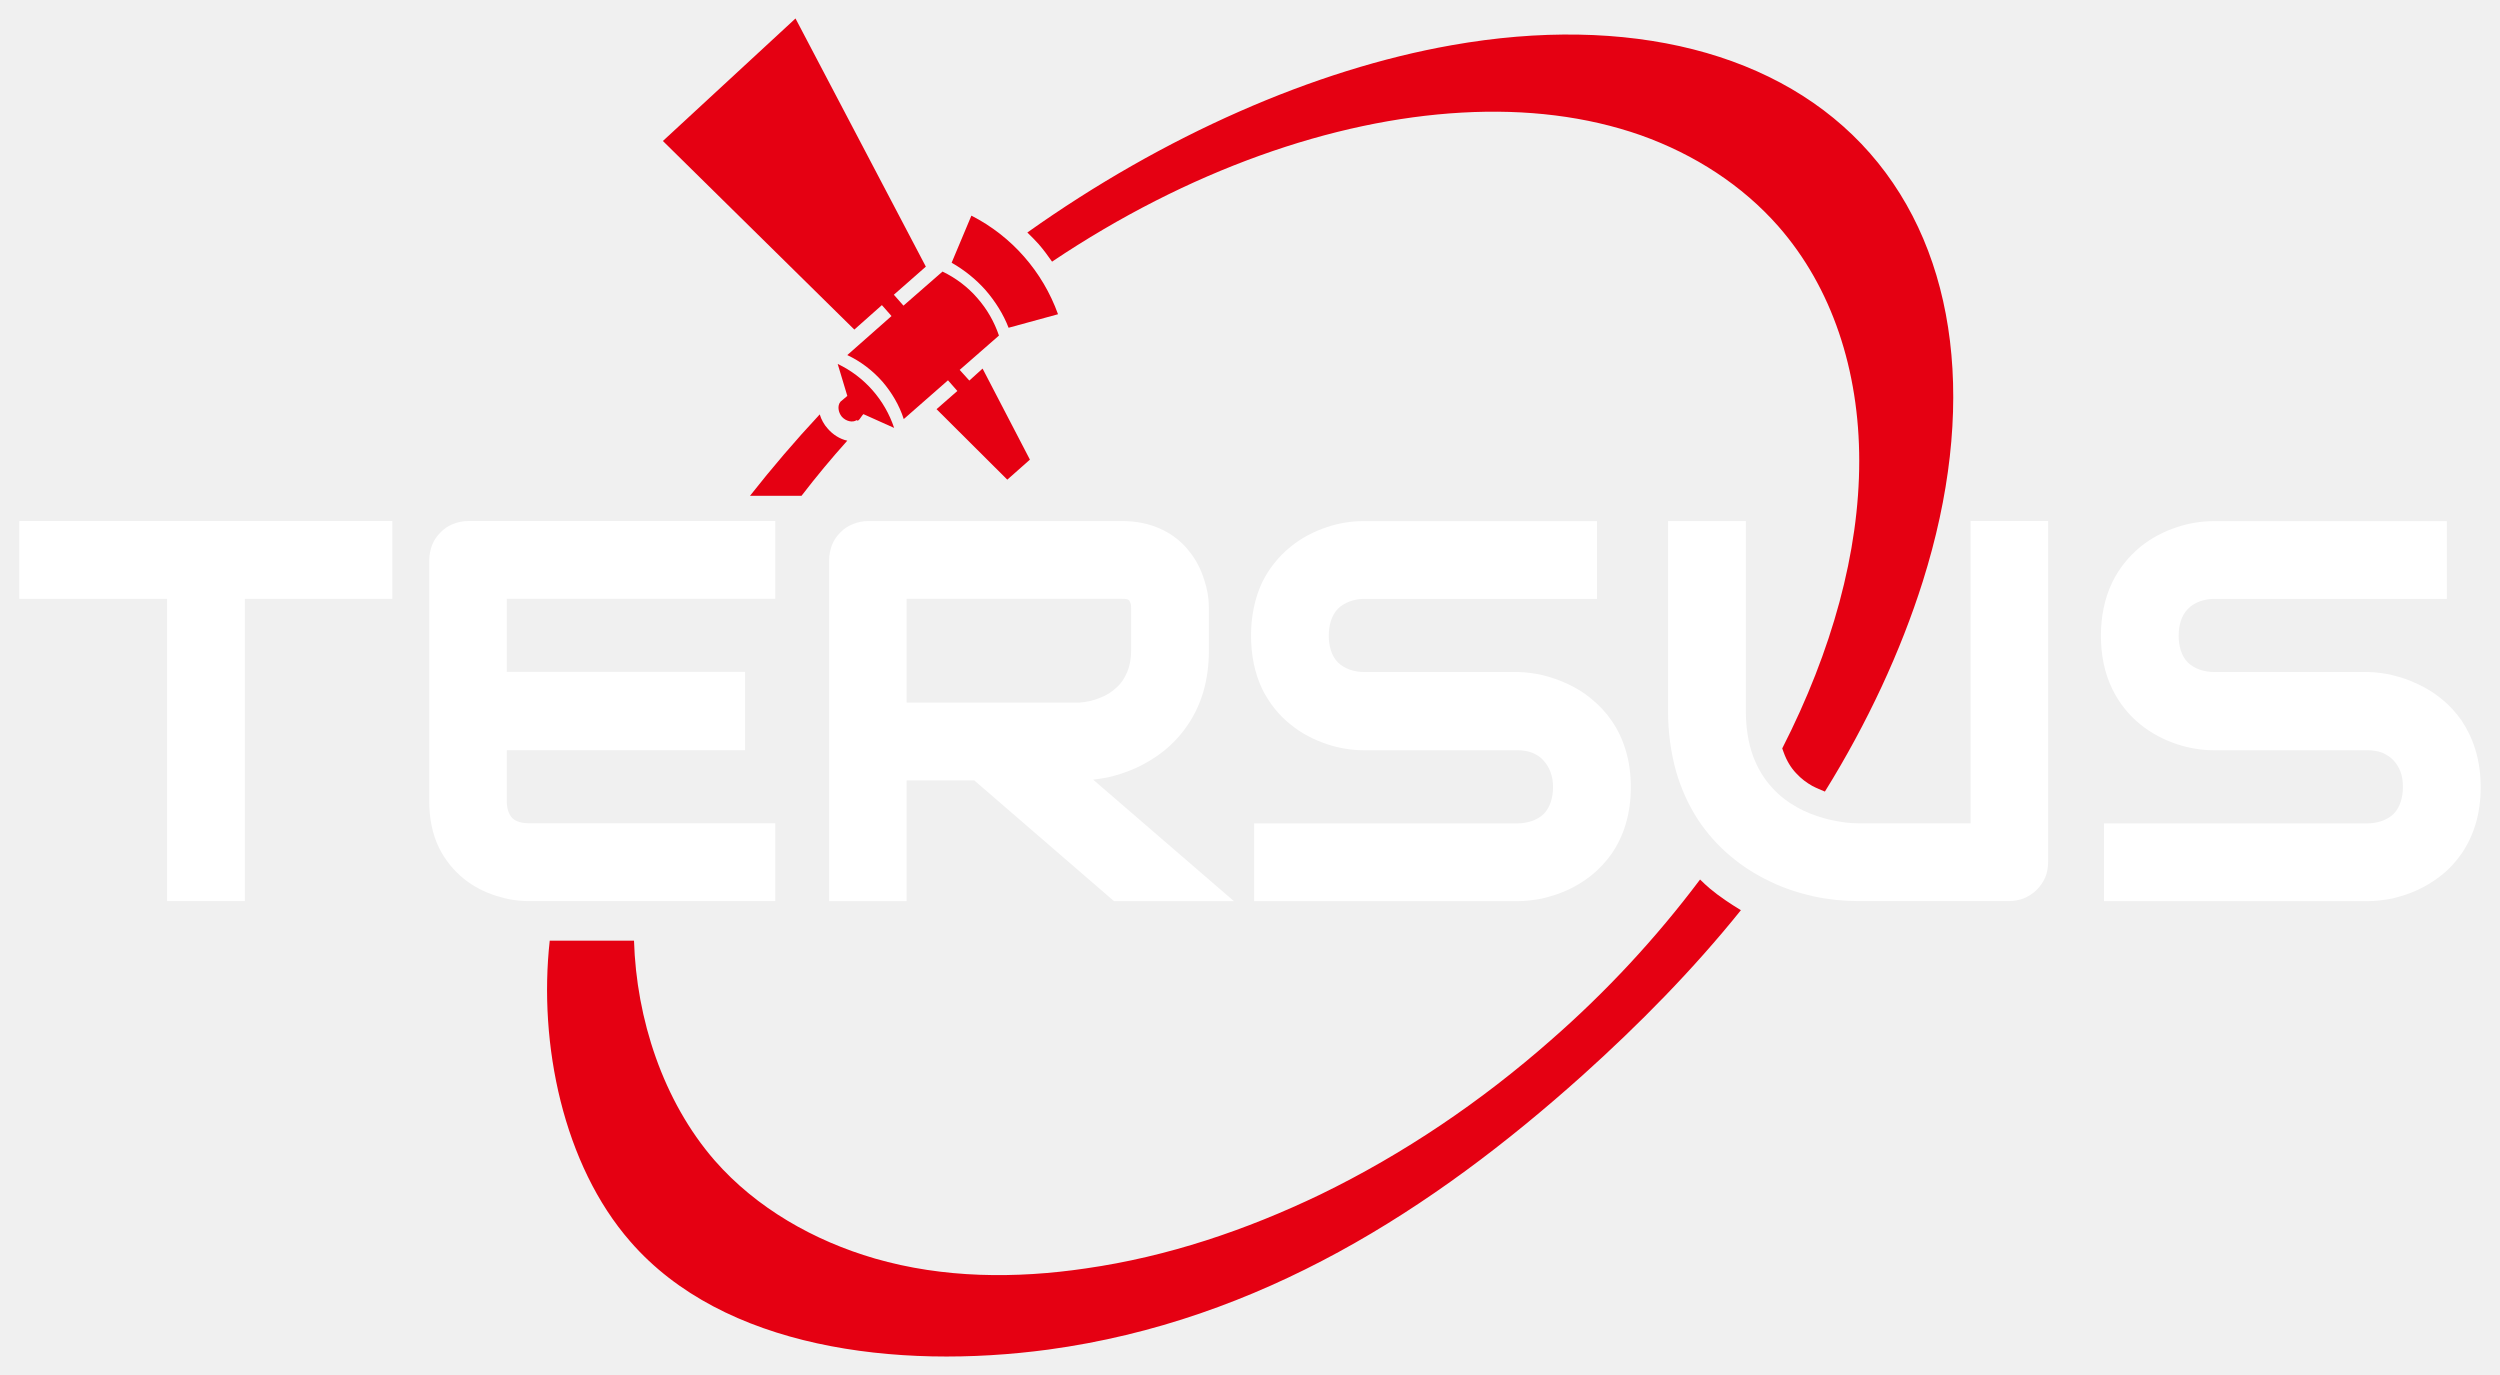
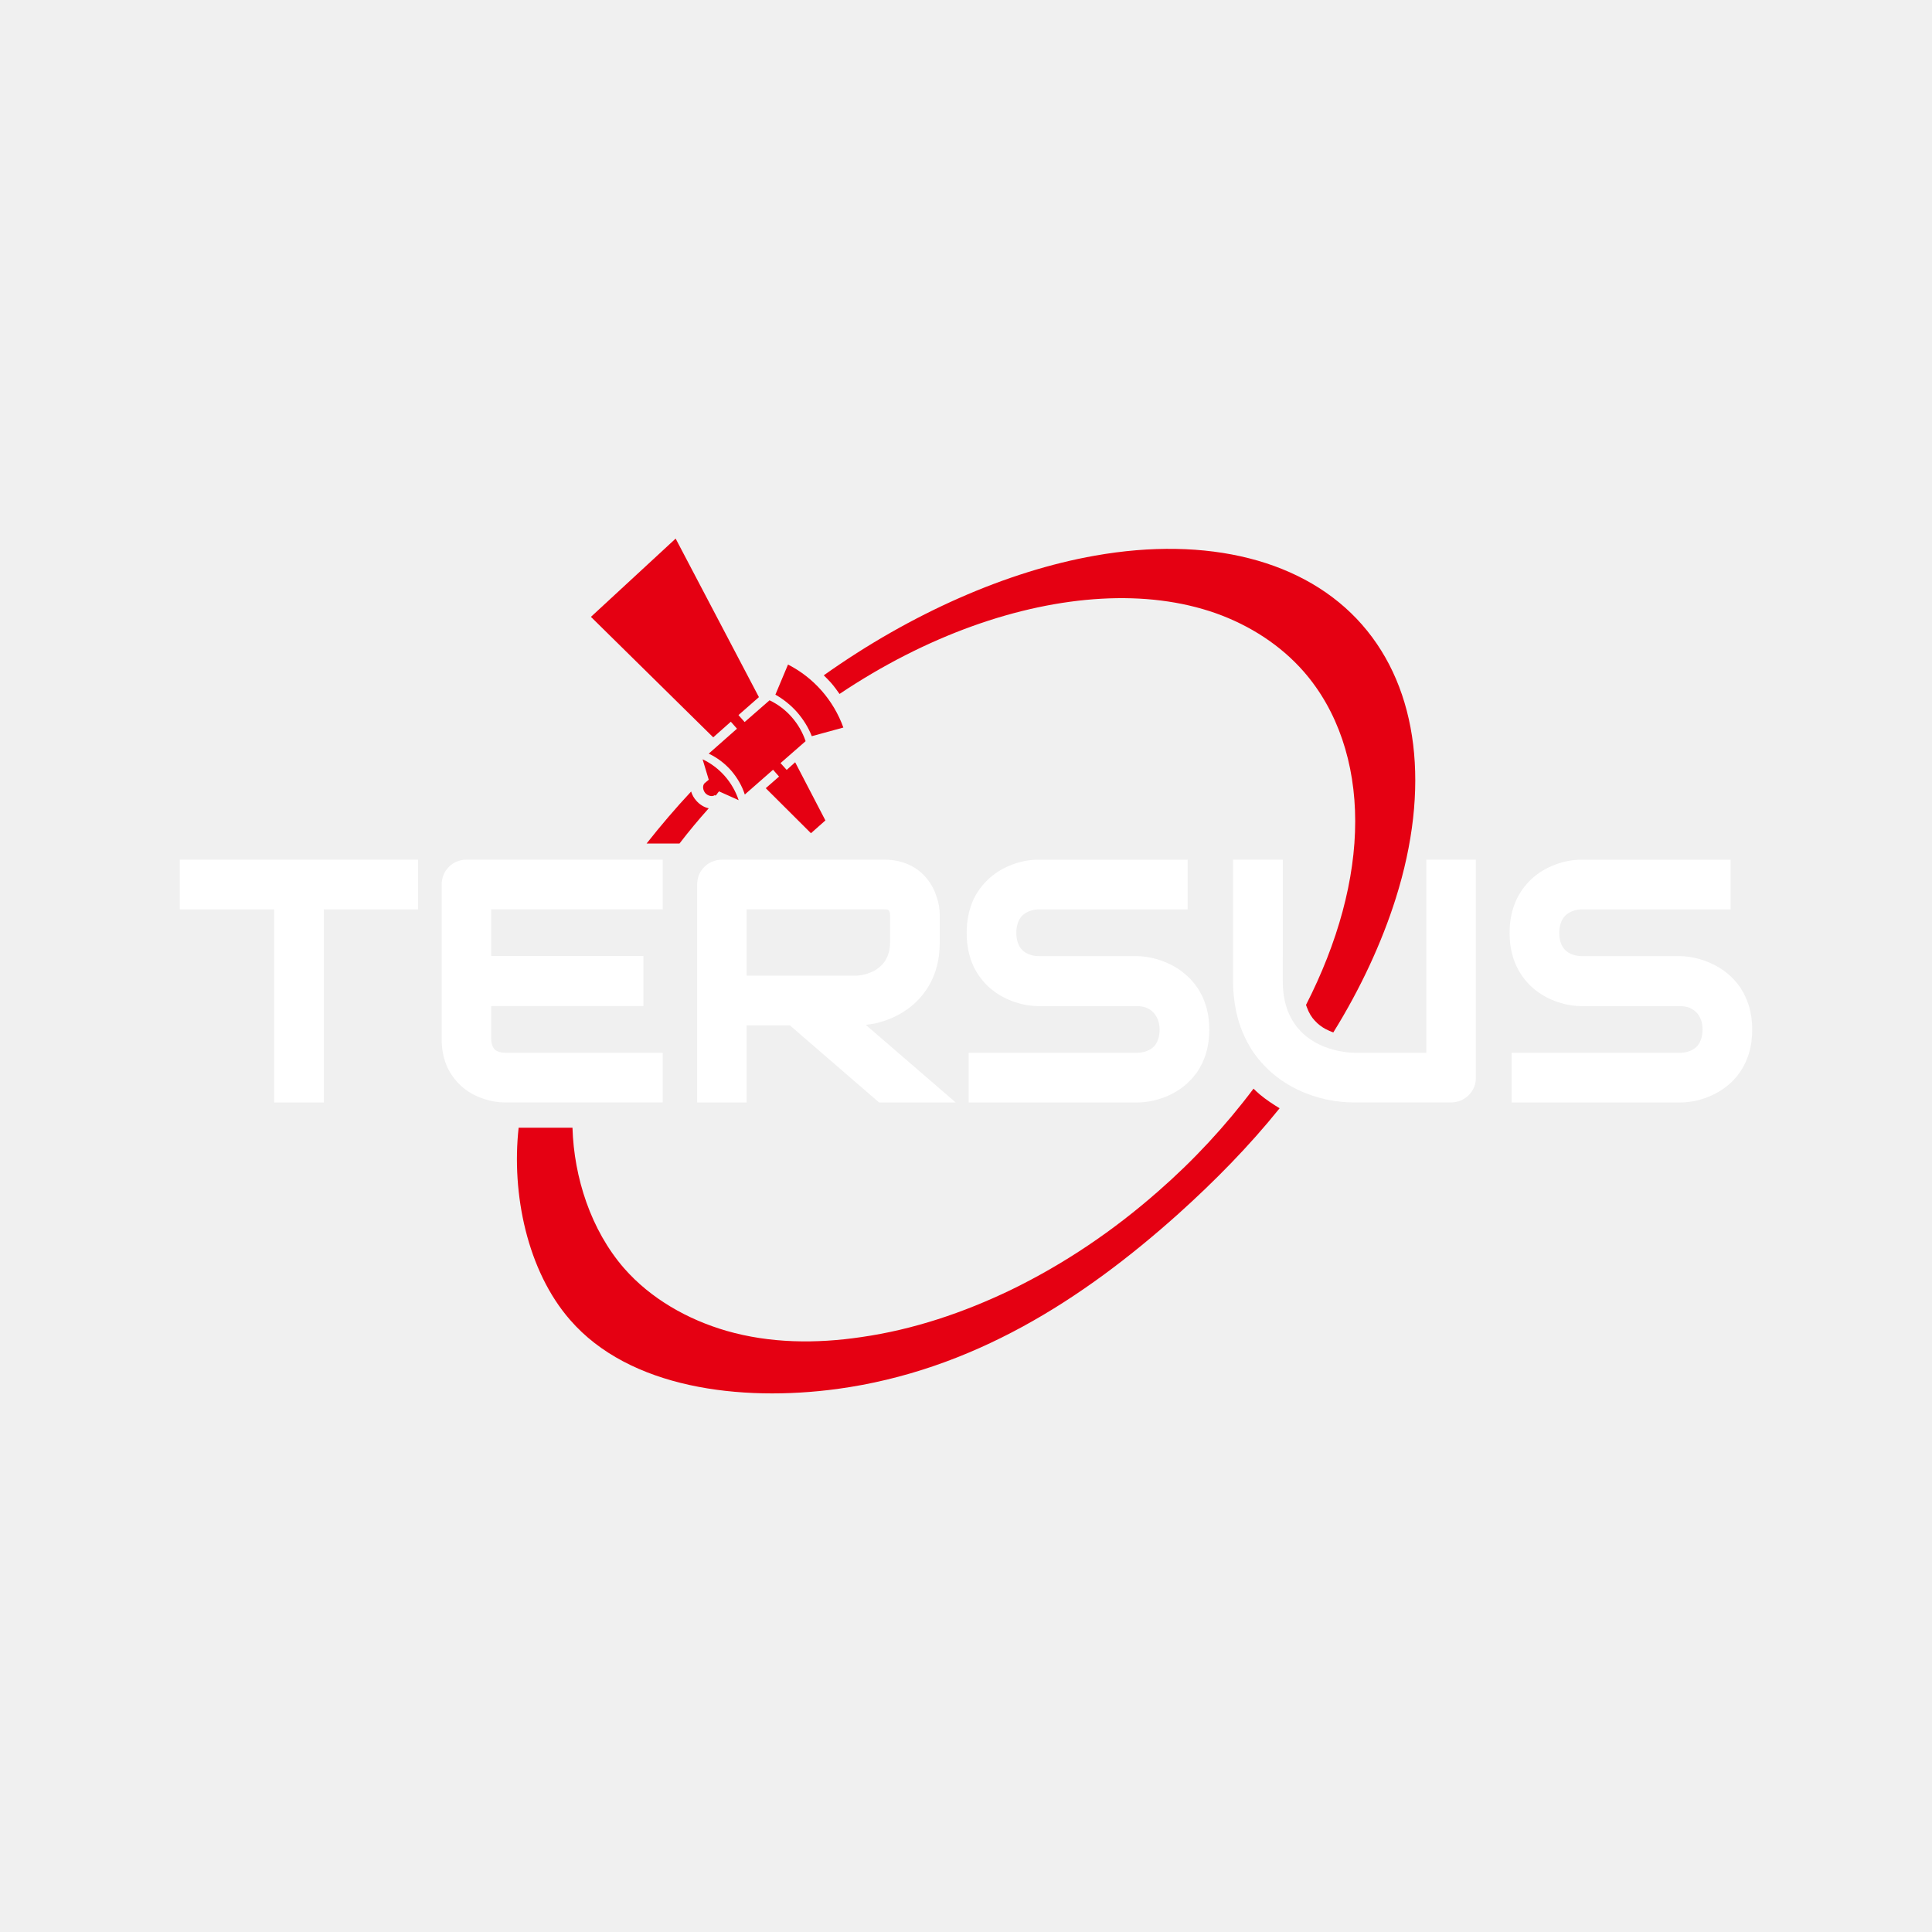
- <svg xmlns="http://www.w3.org/2000/svg" version="1.1" id="图层_1" x="0px" y="0px" viewBox="130 409 1240 682" xml:space="preserve">
+ <svg xmlns="http://www.w3.org/2000/svg" version="1.1" id="图层_1" x="0px" y="0px" viewBox="0 0 1500 1500" style="enable-background:new 0 0 1500 1500;" xml:space="preserve">
  <style type="text/css">
	.st0{fill-rule:evenodd;clip-rule:evenodd;fill:#FFFFFF;}
	.st1{fill-rule:evenodd;clip-rule:evenodd;fill:#E50012;}
	.st2{fill-rule:evenodd;clip-rule:evenodd;fill:#040000;}
</style>
  <g>
    <g>
      <polygon class="st0" points="324.6,706.02 324.6,667.43 139.57,667.43 139.57,706.02 212.86,706.02 212.86,855.94 251.44,855.94     251.44,706.02   " />
      <path class="st0" d="M514.53,667.43H362.27c-2.58,0-5.29,0.52-7.75,1.55c-2.19,0.9-4.39,2.33-6.06,4.13    c-1.8,1.8-3.23,3.87-4.13,6.2c-0.9,2.44-1.42,5.03-1.42,7.48l0,119.86c0,7.87,1.42,15.88,4.9,22.97    c2.97,5.94,7.22,11.22,12.39,15.35c4.64,3.74,10.19,6.58,16,8.39c5.16,1.67,10.45,2.58,15.87,2.58l122.45-0.01v-38.58H392.34    c-2.97,0-6.2-0.64-8.26-2.58c-1.93-2.07-2.71-5.29-2.71-8.13l0-25.55h118.19v-38.84H381.37v-36.25h133.16V667.43z" />
      <path class="st0" d="M579.68,706.02h106.97c0.64,0,1.29,0,1.93,0.13c0.39,0,0.78,0.13,1.16,0.39c0.39,0.25,0.64,0.64,0.78,1.16    c0.52,0.9,0.52,1.93,0.52,3.09l0,20.9c0,3.61-0.52,7.23-1.94,10.58c-1.16,2.83-2.84,5.55-5.16,7.61c-2.31,2.19-5.03,4-8.13,5.16    c-3.35,1.42-6.84,2.19-10.45,2.45l-85.68,0V706.02L579.68,706.02z M706.65,671.82c-6.2-3.09-13.17-4.38-20-4.38l-126.06,0    c-2.57,0-5.16,0.52-7.61,1.55c-2.32,0.9-4.51,2.33-6.19,4.13c-1.8,1.8-3.23,3.87-4.13,6.2c-0.9,2.44-1.42,5.03-1.42,7.48    l0.01,169.15h38.44v-59.87h33.55l69.28,59.87H742l-69.81-60.25c2.32-0.26,4.64-0.64,6.84-1.03c4.91-1.04,9.81-2.71,14.45-4.77    c4.78-2.2,9.42-5.03,13.55-8.26c4.52-3.61,8.39-7.74,11.61-12.39c3.49-4.91,6.2-10.58,8-16.39c2.07-6.84,2.97-14.06,2.97-21.16    v-21.16c0-4.78-0.78-9.42-2.32-13.93c-1.54-5.03-4-9.94-7.36-14.06C716.46,678.01,711.8,674.28,706.65,671.82L706.65,671.82z" />
      <path class="st0" d="M788.32,670.4c-6.58,2.19-12.9,5.42-18.2,9.81c-5.93,4.77-10.71,10.84-14.06,17.55    c-3.87,8.26-5.55,17.42-5.55,26.58c0,9.15,1.68,18.32,5.55,26.45c3.36,6.71,8.13,12.9,14.06,17.55    c5.29,4.39,11.61,7.61,18.19,9.81c5.81,1.93,12,2.97,18.06,2.97l76.39,0c2.58,0,5.03,0.39,7.35,1.3c2.07,0.9,4,2.06,5.42,3.74    c1.55,1.68,2.71,3.61,3.49,5.68c0.91,2.45,1.29,4.9,1.29,7.61c0,4.77-1.29,9.81-4.51,13.16c-3.22,3.23-8.39,4.78-13.03,4.78    l-130.71,0v38.58h130.71c4,0,8.13-0.51,12-1.28c4.26-1.03,8.51-2.32,12.51-4.13c4.27-1.94,8.26-4.39,11.87-7.22    c3.87-3.1,7.36-6.84,10.19-10.84c3.1-4.52,5.42-9.42,6.97-14.58c1.81-6.07,2.58-12.26,2.58-18.45c0.01-6.32-0.77-12.52-2.58-18.45    c-1.54-5.16-3.87-10.19-6.97-14.58c-2.71-4-6.2-7.74-10.07-10.84c-3.48-2.97-7.48-5.42-11.74-7.35    c-3.99-1.94-8.26-3.35-12.52-4.39c-3.87-0.91-8-1.42-12-1.55l-76.64,0c-4.51,0-9.55-1.54-12.78-4.77    c-3.23-3.23-4.52-8.26-4.52-13.16c0-5.16,1.29-10.07,4.52-13.42c3.23-3.23,8.26-4.9,12.77-4.9h115.74v-38.58H806.39    C800.32,667.43,794.13,668.47,788.32,670.4z" />
      <path class="st0" d="M957.35,667.43v94.32c0,10.06,1.29,20.13,4,29.93c2.45,8.39,6.06,16.52,10.84,23.87    c4.52,6.83,9.93,12.9,16.26,18.19c5.94,5.03,12.52,9.16,19.61,12.52c6.84,3.35,14.19,5.68,21.55,7.36    c7.23,1.55,14.71,2.32,22.06,2.32l74.84-0.01c2.57,0,5.16-0.51,7.48-1.41c2.33-1.04,4.52-2.45,6.19-4.13    c1.81-1.81,3.23-3.87,4.26-6.2c1.03-2.45,1.42-5.03,1.42-7.74V667.43h-38.44v149.93h-55.75c-2.06,0-4.13-0.13-6.19-0.38    c-3.74-0.52-7.36-1.16-10.97-2.19c-4.51-1.29-8.9-2.97-13.03-5.29c-4.64-2.58-8.9-5.81-12.38-9.68    c-4.13-4.39-7.23-9.68-9.42-15.35c-2.7-7.23-3.74-15.1-3.74-22.71l0.01-94.32H957.35z" />
      <path class="st0" d="M1191.66,680.21c-5.81,4.78-10.71,10.84-13.94,17.55c-4,8.26-5.67,17.42-5.67,26.58    c0,9.15,1.67,18.32,5.67,26.45c3.23,6.71,8.13,12.9,13.93,17.55c5.42,4.39,11.61,7.61,18.2,9.81c5.94,1.93,12,2.97,18.19,2.97    l76.26,0c2.59,0,5.15,0.39,7.48,1.3c1.95,0.9,3.87,2.06,5.42,3.74c1.56,1.68,2.71,3.61,3.48,5.68c0.91,2.45,1.16,4.9,1.16,7.61    c0.01,4.77-1.29,9.81-4.52,13.16c-3.21,3.23-8.39,4.78-13.03,4.78l-130.7,0v38.58h130.71c4.12,0,8.12-0.51,12.12-1.28    c4.27-1.03,8.39-2.32,12.39-4.13c4.26-1.94,8.26-4.39,11.87-7.22c4.01-3.1,7.36-6.84,10.19-10.84c3.1-4.52,5.42-9.42,6.97-14.58    c1.81-5.94,2.58-12.26,2.58-18.45c0.01-6.32-0.78-12.52-2.58-18.45c-1.54-5.16-3.87-10.06-6.84-14.58    c-2.83-4-6.2-7.74-10.07-10.84c-3.61-2.97-7.61-5.42-11.87-7.35c-3.99-1.94-8.13-3.35-12.52-4.39c-3.86-0.91-7.87-1.42-11.87-1.55    l-76.63,0c-4.65,0-9.69-1.54-12.91-4.77c-3.22-3.23-4.51-8.26-4.51-13.16c0-5.16,1.29-10.07,4.65-13.42    c3.09-3.23,8.13-4.9,12.77-4.9h115.61v-38.58h-115.6c-6.2,0-12.4,1.03-18.2,2.97C1203.27,672.59,1197.08,675.82,1191.66,680.21z" />
    </g>
    <g>
      <path class="st1" d="M458.79,478.93l94.96,93.54l13.67-12.13l4.77,5.42l-21.93,19.36c6.58,3.1,12.52,7.61,17.42,13.16    c4.65,5.42,8.39,11.74,10.58,18.58l21.94-19.23l4.65,5.29l-10.32,9.03l35.09,34.96l11.22-9.93l-23.48-45.16l-6.58,5.94l-4.78-5.29    l19.48-17.03c-2.32-6.84-5.94-13.16-10.71-18.58c-4.77-5.55-10.84-10.07-17.29-13.16l-19.36,16.9l-4.77-5.41l15.87-13.94    l-64.65-123.09L458.79,478.93z" />
      <path class="st1" d="M536.59,614.53c-12.14,13.03-23.62,26.45-34.59,40.39h25.55c7.23-9.42,14.84-18.58,22.71-27.35    c-3.74-0.78-7.23-3.09-9.68-5.94C538.78,619.69,537.36,617.12,536.59,614.53z" />
      <path class="st1" d="M546.91,608.21c-1.68,1.94-1.17,5.3,0.64,7.49c1.93,2.19,5.29,3.09,7.36,1.68c0.91,1.16,2.19-1.93,3.35-2.97    l15.23,6.84c-4.64-13.93-14.71-25.42-28-31.74l4.78,15.87L546.91,608.21z" />
      <path class="st1" d="M602.01,539.31c6.32,3.61,12.12,8.26,16.9,13.68c4.78,5.54,8.77,11.87,11.35,18.58l24.52-6.71    c-7.61-21.17-22.97-38.71-42.97-48.9L602.01,539.31z" />
      <path class="st1" d="M1012.06,521.25c26.58,30.32,40.12,71.35,40.12,116.38c0.01,45.03-13.42,94.06-38.19,142.58l0.65,1.8    c1.55,4.39,3.74,7.87,6.19,10.45c2.58,2.84,5.29,4.77,8,6.32c2.19,1.16,4.39,2.06,6.32,2.84c21.16-34.07,37.68-69.8,48.52-104.13    c26.84-85.16,17.94-162.18-26.19-212.51c-44.25-50.45-120.25-69.03-207.48-53.55c-67.99,12-142.7,44.77-210.44,92.9    c1.94,1.81,3.74,3.74,5.55,5.68c2.46,2.84,4.65,5.81,6.71,8.77c67.36-45.17,139.22-70.32,203.22-73.93    c32-1.81,61.93,1.81,88.77,11.22C970.64,485.63,994.25,500.99,1012.06,521.25z" />
      <path class="st1" d="M914.77,942.52c28.26-25.42,54.96-52.51,78.71-82.06c-5.28-3.23-10.58-6.71-15.35-10.71    c-1.67-1.42-3.35-2.97-4.9-4.51c-21.8,29.03-46.58,55.74-73.93,79.61c-34.58,30.45-73.03,56.52-114.45,76.64    c-36.77,17.67-75.74,30.84-116.26,36.64c-34.83,5.16-70.71,4.9-104.64-4.9c-30.19-8.78-58.84-25.03-79.48-48.64    c-25.67-29.55-38.84-70.32-40-109.03h-41.8c-5.68,51.22,6.71,111.22,40,149.28c45.93,52.91,131.74,63.74,207.35,53.55    C755.03,1064.07,840.58,1008.97,914.77,942.52z" />
    </g>
  </g>
</svg>
